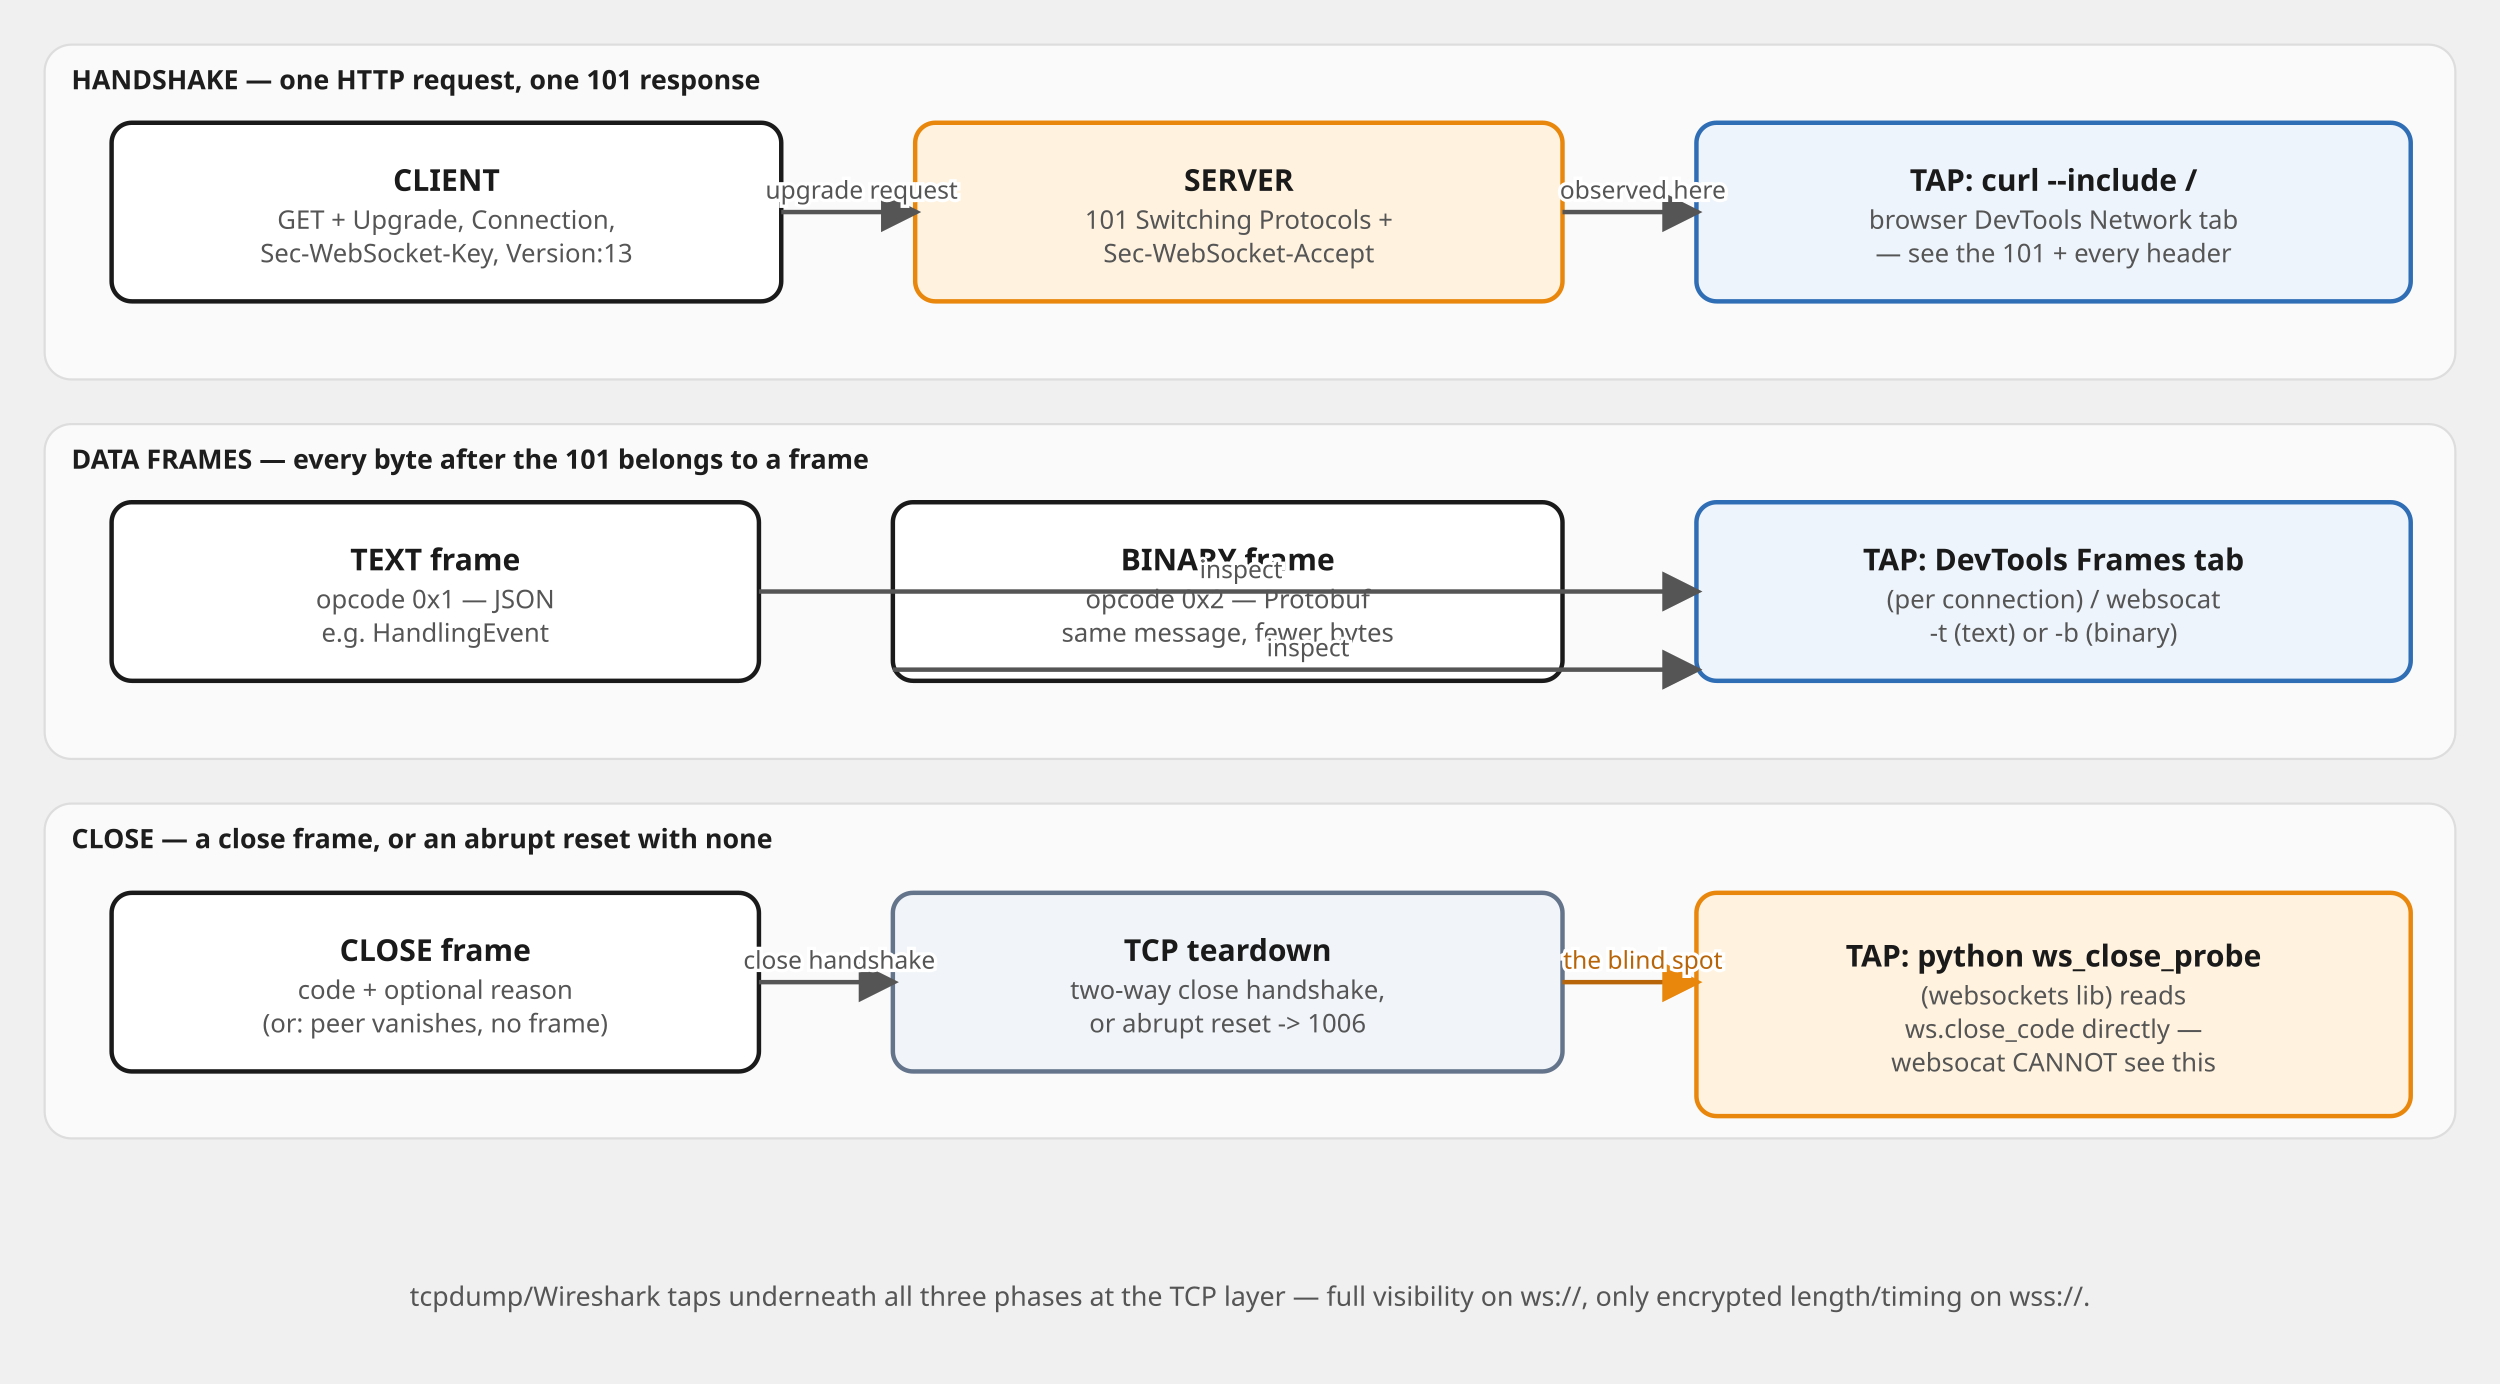
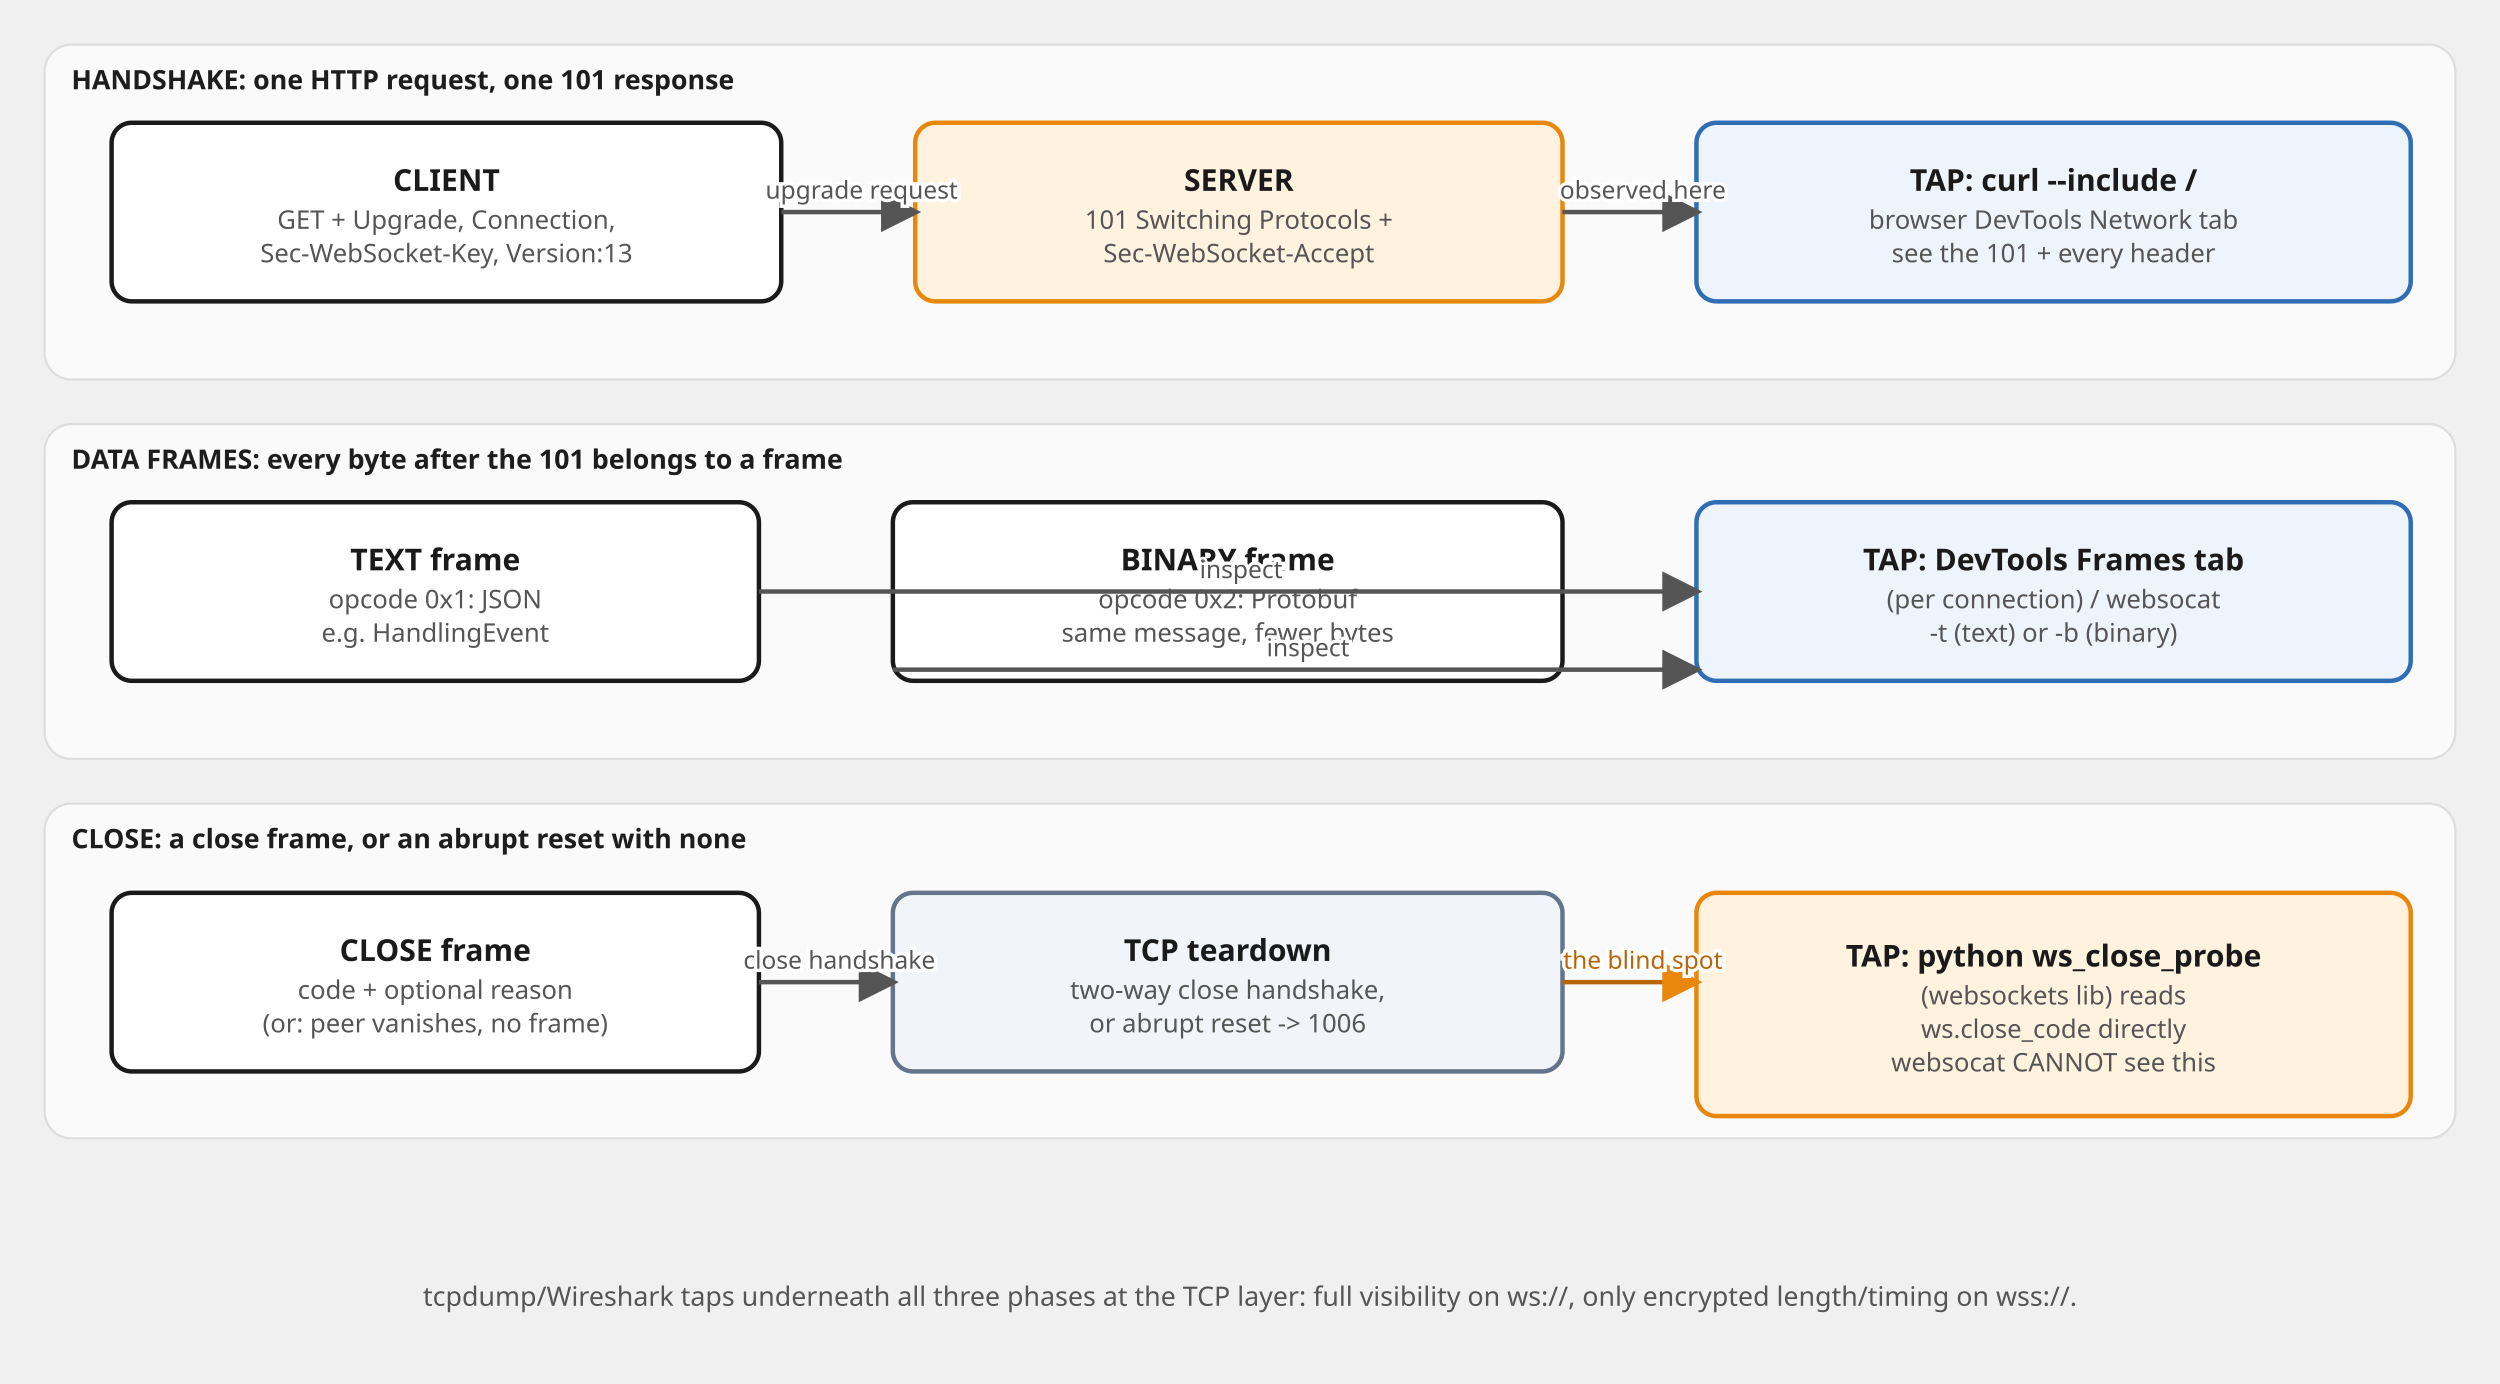
<svg xmlns="http://www.w3.org/2000/svg" viewBox="0 0 1120 620" font-family="'Red Hat Text', system-ui, sans-serif" role="img">
  <defs>
    <marker id="a" viewBox="0 0 10 10" refX="8.5" refY="5" markerWidth="9" markerHeight="9" orient="auto-start-reverse">
      <path d="M0,0 L10,5 L0,10 z" fill="#555" />
    </marker>
    <marker id="am" viewBox="0 0 10 10" refX="8.5" refY="5" markerWidth="9" markerHeight="9" orient="auto-start-reverse">
      <path d="M0,0 L10,5 L0,10 z" fill="#e8870c" />
    </marker>
  </defs>
  <rect x="20" y="20" width="1080" height="150" rx="12" fill="#fafafa" stroke="#ddd" />
-   <text x="32" y="40" font-size="12" font-weight="700" fill="#1d1d1d">HANDSHAKE — one HTTP request, one 101 response</text>
+   <text x="32" y="40" font-size="12" font-weight="700" fill="#1d1d1d">HANDSHAKE: one HTTP request, one 101 response</text>
  <rect x="20" y="190" width="1080" height="150" rx="12" fill="#fafafa" stroke="#ddd" />
-   <text x="32" y="210" font-size="12" font-weight="700" fill="#1d1d1d">DATA FRAMES — every byte after the 101 belongs to a frame</text>
+   <text x="32" y="210" font-size="12" font-weight="700" fill="#1d1d1d">DATA FRAMES: every byte after the 101 belongs to a frame</text>
  <rect x="20" y="360" width="1080" height="150" rx="12" fill="#fafafa" stroke="#ddd" />
-   <text x="32" y="380" font-size="12" font-weight="700" fill="#1d1d1d">CLOSE — a close frame, or an abrupt reset with none</text>
+   <text x="32" y="380" font-size="12" font-weight="700" fill="#1d1d1d">CLOSE: a close frame, or an abrupt reset with none</text>
  <rect x="50" y="55" width="300" height="80" rx="9" fill="#ffffff" stroke="#1a1a1a" stroke-width="2" />
  <text x="200.0" y="85.5" font-size="13.5" font-weight="700" fill="#1a1a1a" text-anchor="middle">CLIENT</text>
  <text x="200.0" y="102.5" font-size="11.5" fill="#555555" text-anchor="middle">GET + Upgrade, Connection,</text>
  <text x="200.0" y="117.5" font-size="11.5" fill="#555555" text-anchor="middle">Sec-WebSocket-Key, Version:13</text>
  <rect x="410" y="55" width="290" height="80" rx="9" fill="#fff3e0" stroke="#e8870c" stroke-width="2" />
  <text x="555.0" y="85.5" font-size="13.5" font-weight="700" fill="#1a1a1a" text-anchor="middle">SERVER</text>
  <text x="555.0" y="102.5" font-size="11.5" fill="#555555" text-anchor="middle">101 Switching Protocols +</text>
  <text x="555.0" y="117.5" font-size="11.5" fill="#555555" text-anchor="middle">Sec-WebSocket-Accept</text>
  <rect x="760" y="55" width="320" height="80" rx="9" fill="#eef4fb" stroke="#2f6db5" stroke-width="2" />
  <text x="920.0" y="85.5" font-size="13.5" font-weight="700" fill="#1a1a1a" text-anchor="middle">TAP: curl --include /</text>
  <text x="920.0" y="102.5" font-size="11.5" fill="#555555" text-anchor="middle">browser DevTools Network tab</text>
-   <text x="920.0" y="117.5" font-size="11.5" fill="#555555" text-anchor="middle">— see the 101 + every header</text>
+   <text x="920.0" y="117.5" font-size="11.5" fill="#555555" text-anchor="middle">see the 101 + every header</text>
  <rect x="50" y="225" width="290" height="80" rx="9" fill="#ffffff" stroke="#1a1a1a" stroke-width="2" />
  <text x="195.0" y="255.5" font-size="13.5" font-weight="700" fill="#1a1a1a" text-anchor="middle">TEXT frame</text>
-   <text x="195.0" y="272.5" font-size="11.5" fill="#555555" text-anchor="middle">opcode 0x1 — JSON</text>
+   <text x="195.0" y="272.5" font-size="11.5" fill="#555555" text-anchor="middle">opcode 0x1: JSON</text>
  <text x="195.0" y="287.5" font-size="11.5" fill="#555555" text-anchor="middle">e.g. HandlingEvent</text>
  <rect x="400" y="225" width="300" height="80" rx="9" fill="#ffffff" stroke="#1a1a1a" stroke-width="2" />
  <text x="550.0" y="255.5" font-size="13.5" font-weight="700" fill="#1a1a1a" text-anchor="middle">BINARY frame</text>
-   <text x="550.0" y="272.5" font-size="11.5" fill="#555555" text-anchor="middle">opcode 0x2 — Protobuf</text>
+   <text x="550.0" y="272.5" font-size="11.5" fill="#555555" text-anchor="middle">opcode 0x2: Protobuf</text>
  <text x="550.0" y="287.5" font-size="11.5" fill="#555555" text-anchor="middle">same message, fewer bytes</text>
  <rect x="760" y="225" width="320" height="80" rx="9" fill="#eef4fb" stroke="#2f6db5" stroke-width="2" />
  <text x="920.0" y="255.5" font-size="13.5" font-weight="700" fill="#1a1a1a" text-anchor="middle">TAP: DevTools Frames tab</text>
  <text x="920.0" y="272.5" font-size="11.5" fill="#555555" text-anchor="middle">(per connection) / websocat</text>
  <text x="920.0" y="287.5" font-size="11.5" fill="#555555" text-anchor="middle">-t (text) or -b (binary)</text>
  <rect x="50" y="400" width="290" height="80" rx="9" fill="#ffffff" stroke="#1a1a1a" stroke-width="2" />
  <text x="195.0" y="430.5" font-size="13.5" font-weight="700" fill="#1a1a1a" text-anchor="middle">CLOSE frame</text>
  <text x="195.0" y="447.5" font-size="11.5" fill="#555555" text-anchor="middle">code + optional reason</text>
  <text x="195.0" y="462.5" font-size="11.5" fill="#555555" text-anchor="middle">(or: peer vanishes, no frame)</text>
  <rect x="400" y="400" width="300" height="80" rx="9" fill="#f1f5f9" stroke="#64748b" stroke-width="2" />
  <text x="550.0" y="430.5" font-size="13.5" font-weight="700" fill="#1a1a1a" text-anchor="middle">TCP teardown</text>
  <text x="550.0" y="447.5" font-size="11.5" fill="#555555" text-anchor="middle">two-way close handshake,</text>
  <text x="550.0" y="462.5" font-size="11.5" fill="#555555" text-anchor="middle">or abrupt reset -&gt; 1006</text>
  <rect x="760" y="400" width="320" height="100" rx="9" fill="#fff3e0" stroke="#e8870c" stroke-width="2" />
  <text x="920.0" y="433.0" font-size="13.5" font-weight="700" fill="#1a1a1a" text-anchor="middle">TAP: python ws_close_probe</text>
  <text x="920.0" y="450.0" font-size="11.5" fill="#555555" text-anchor="middle">(websockets lib) reads</text>
-   <text x="920.0" y="465.0" font-size="11.5" fill="#555555" text-anchor="middle">ws.close_code directly —</text>
+   <text x="920.0" y="465.0" font-size="11.5" fill="#555555" text-anchor="middle">ws.close_code directly</text>
  <text x="920.0" y="480.0" font-size="11.5" fill="#555555" text-anchor="middle">websocat CANNOT see this</text>
  <path d="M350,95 L410,95" fill="none" stroke="#555" stroke-width="2" marker-end="url(#a)" />
  <text x="386.0" y="89.0" font-size="11" fill="#ffffff" stroke="#ffffff" stroke-width="3" paint-order="stroke" text-anchor="middle">upgrade request</text>
  <text x="386.0" y="89.0" font-size="11" fill="#555" text-anchor="middle">upgrade request</text>
  <path d="M700,95 L760,95" fill="none" stroke="#555" stroke-width="2" marker-end="url(#a)" />
  <text x="736.0" y="89.0" font-size="11" fill="#ffffff" stroke="#ffffff" stroke-width="3" paint-order="stroke" text-anchor="middle">observed here</text>
  <text x="736.0" y="89.0" font-size="11" fill="#555" text-anchor="middle">observed here</text>
  <path d="M340,265 L760,265" fill="none" stroke="#555" stroke-width="2" marker-end="url(#a)" />
  <text x="556.0" y="259.0" font-size="11" fill="#ffffff" stroke="#ffffff" stroke-width="3" paint-order="stroke" text-anchor="middle">inspect</text>
  <text x="556.0" y="259.0" font-size="11" fill="#555" text-anchor="middle">inspect</text>
  <path d="M400,300 L760,300" fill="none" stroke="#555" stroke-width="2" marker-end="url(#a)" />
  <text x="586.0" y="294.0" font-size="11" fill="#ffffff" stroke="#ffffff" stroke-width="3" paint-order="stroke" text-anchor="middle">inspect</text>
  <text x="586.0" y="294.0" font-size="11" fill="#555" text-anchor="middle">inspect</text>
  <path d="M340,440 L400,440" fill="none" stroke="#555" stroke-width="2" marker-end="url(#a)" />
  <text x="376.0" y="434.0" font-size="11" fill="#ffffff" stroke="#ffffff" stroke-width="3" paint-order="stroke" text-anchor="middle">close handshake</text>
  <text x="376.0" y="434.0" font-size="11" fill="#555" text-anchor="middle">close handshake</text>
  <path d="M700,440 L760,440" fill="none" stroke="#b8650a" stroke-width="2" marker-end="url(#am)" />
  <text x="736.0" y="434.0" font-size="11" fill="#ffffff" stroke="#ffffff" stroke-width="3" paint-order="stroke" text-anchor="middle">the blind spot</text>
  <text x="736.0" y="434.0" font-size="11" fill="#b8650a" text-anchor="middle">the blind spot</text>
-   <text x="560" y="585" font-size="12" fill="#555555" text-anchor="middle">tcpdump/Wireshark taps underneath all three phases at the TCP layer — full visibility on ws://, only encrypted length/timing on wss://.</text>
+   <text x="560" y="585" font-size="12" fill="#555555" text-anchor="middle">tcpdump/Wireshark taps underneath all three phases at the TCP layer: full visibility on ws://, only encrypted length/timing on wss://.</text>
</svg>
